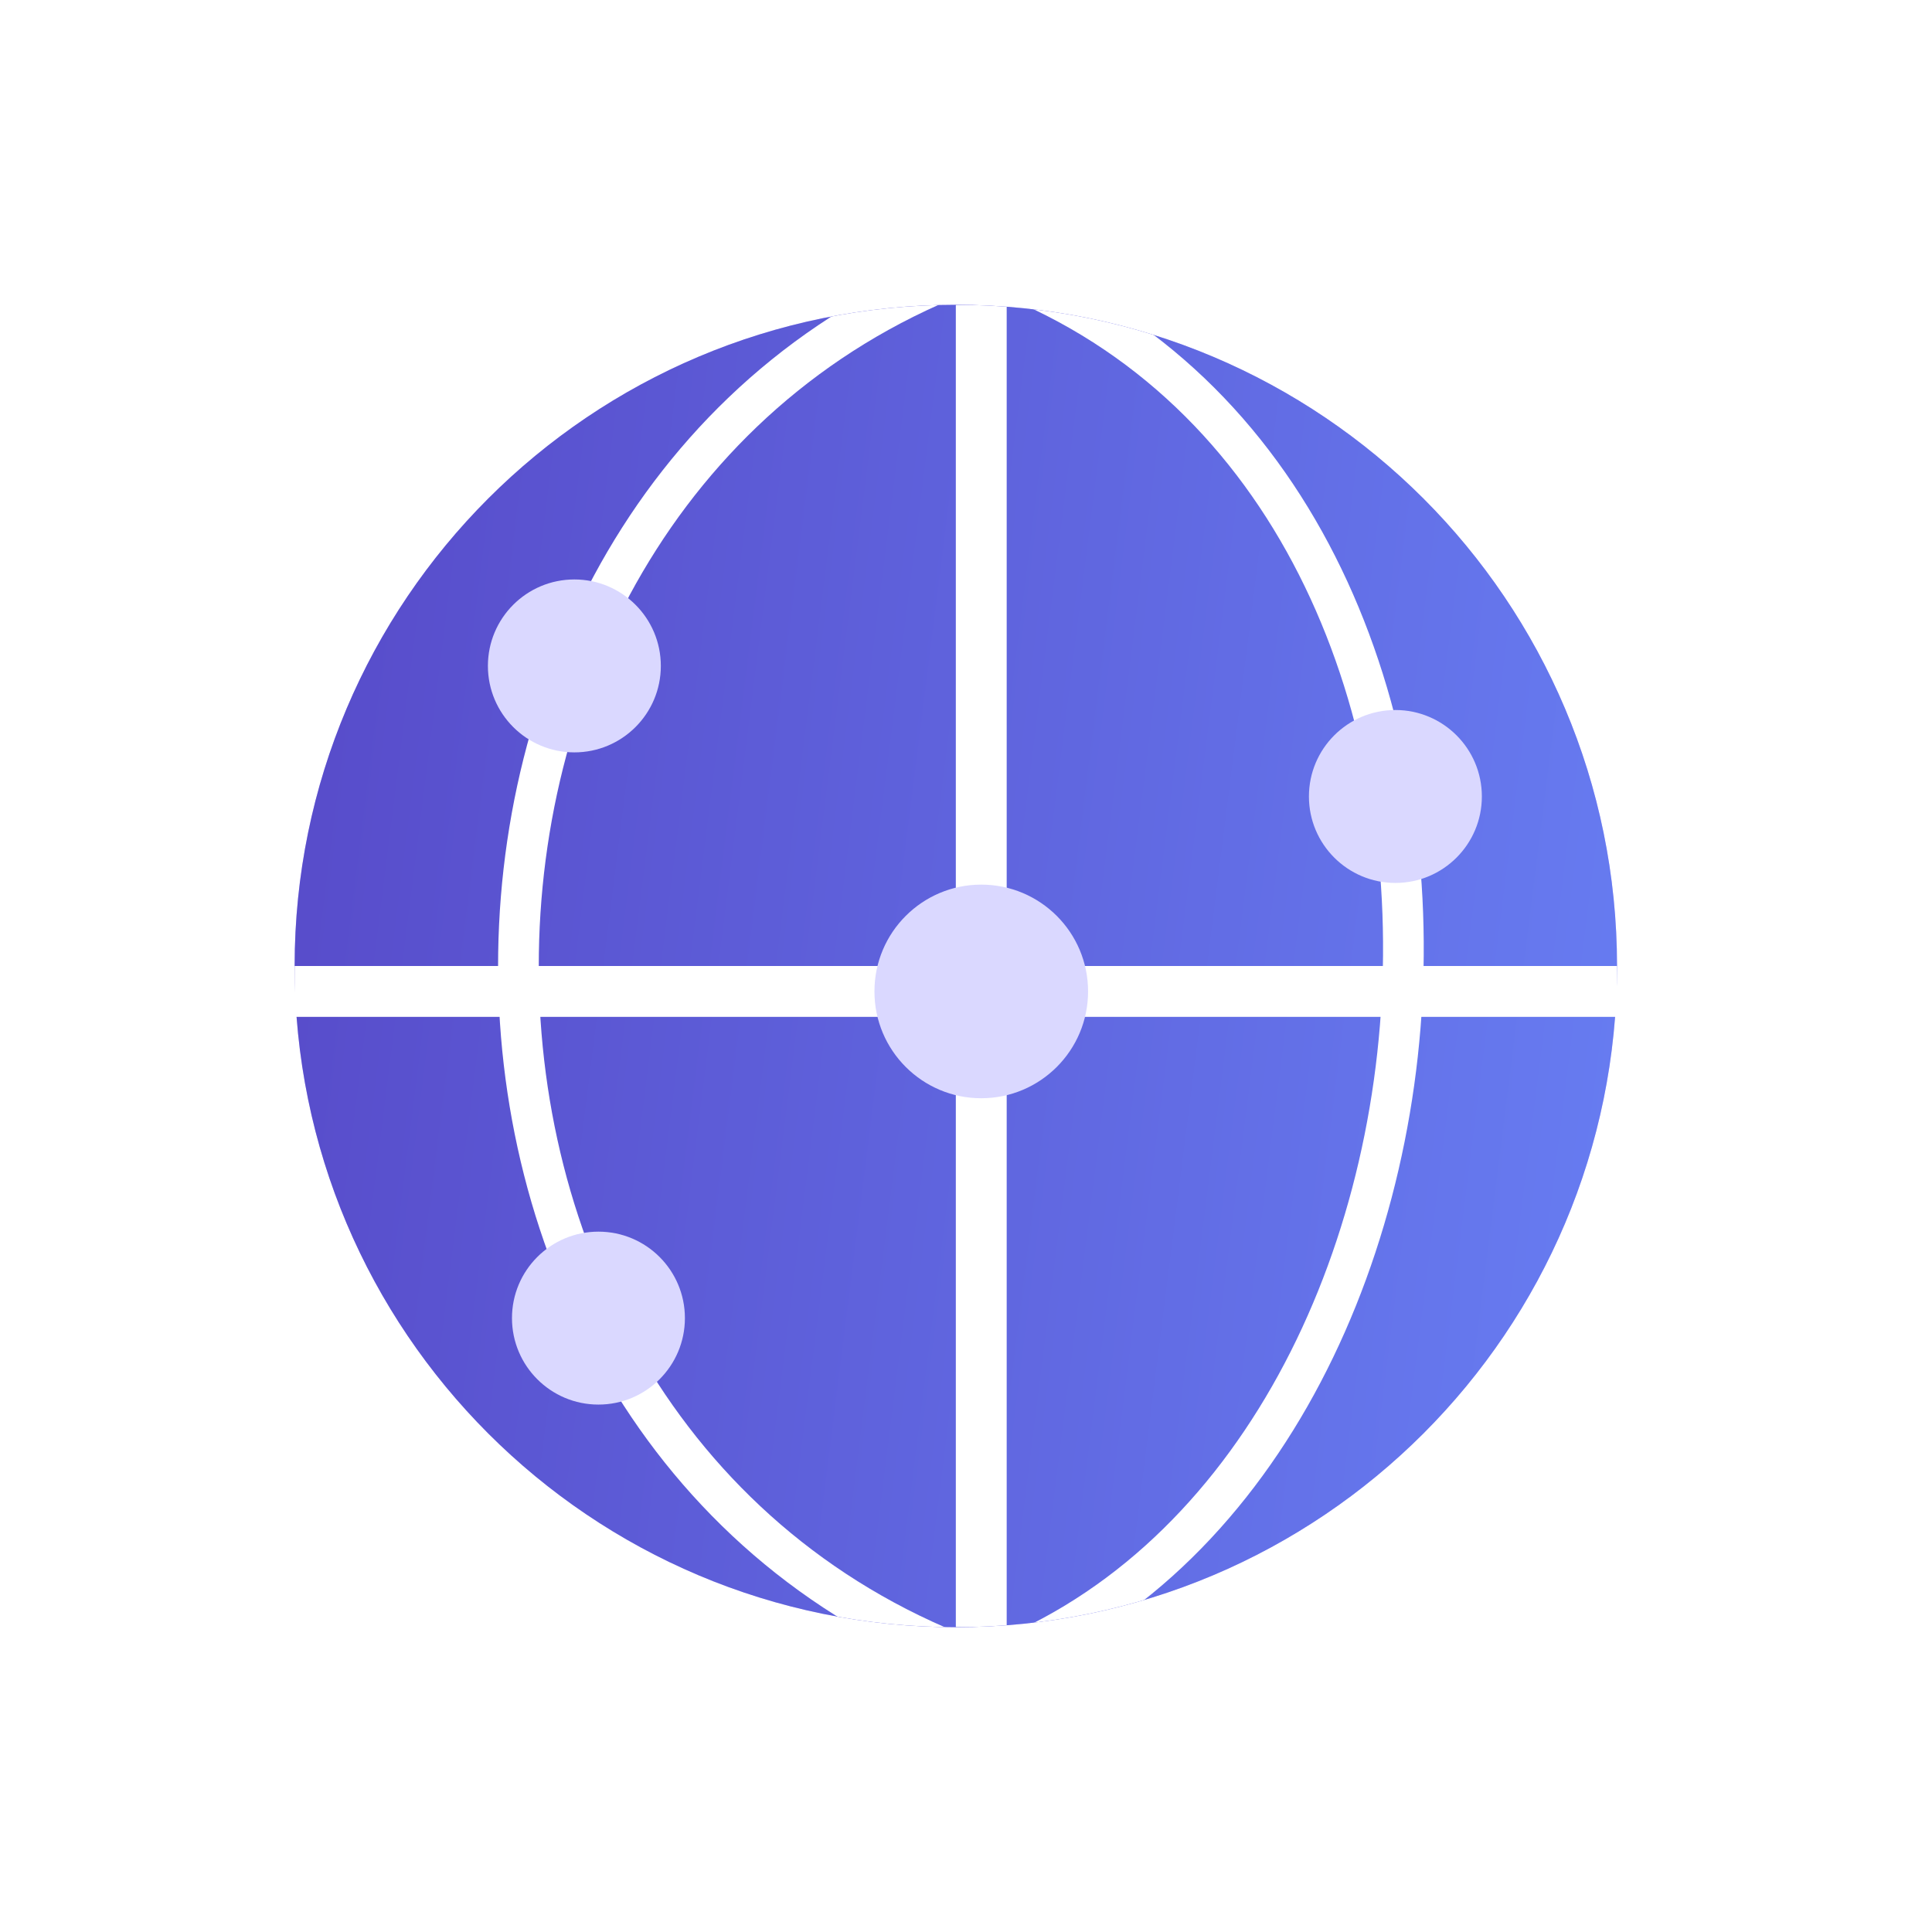
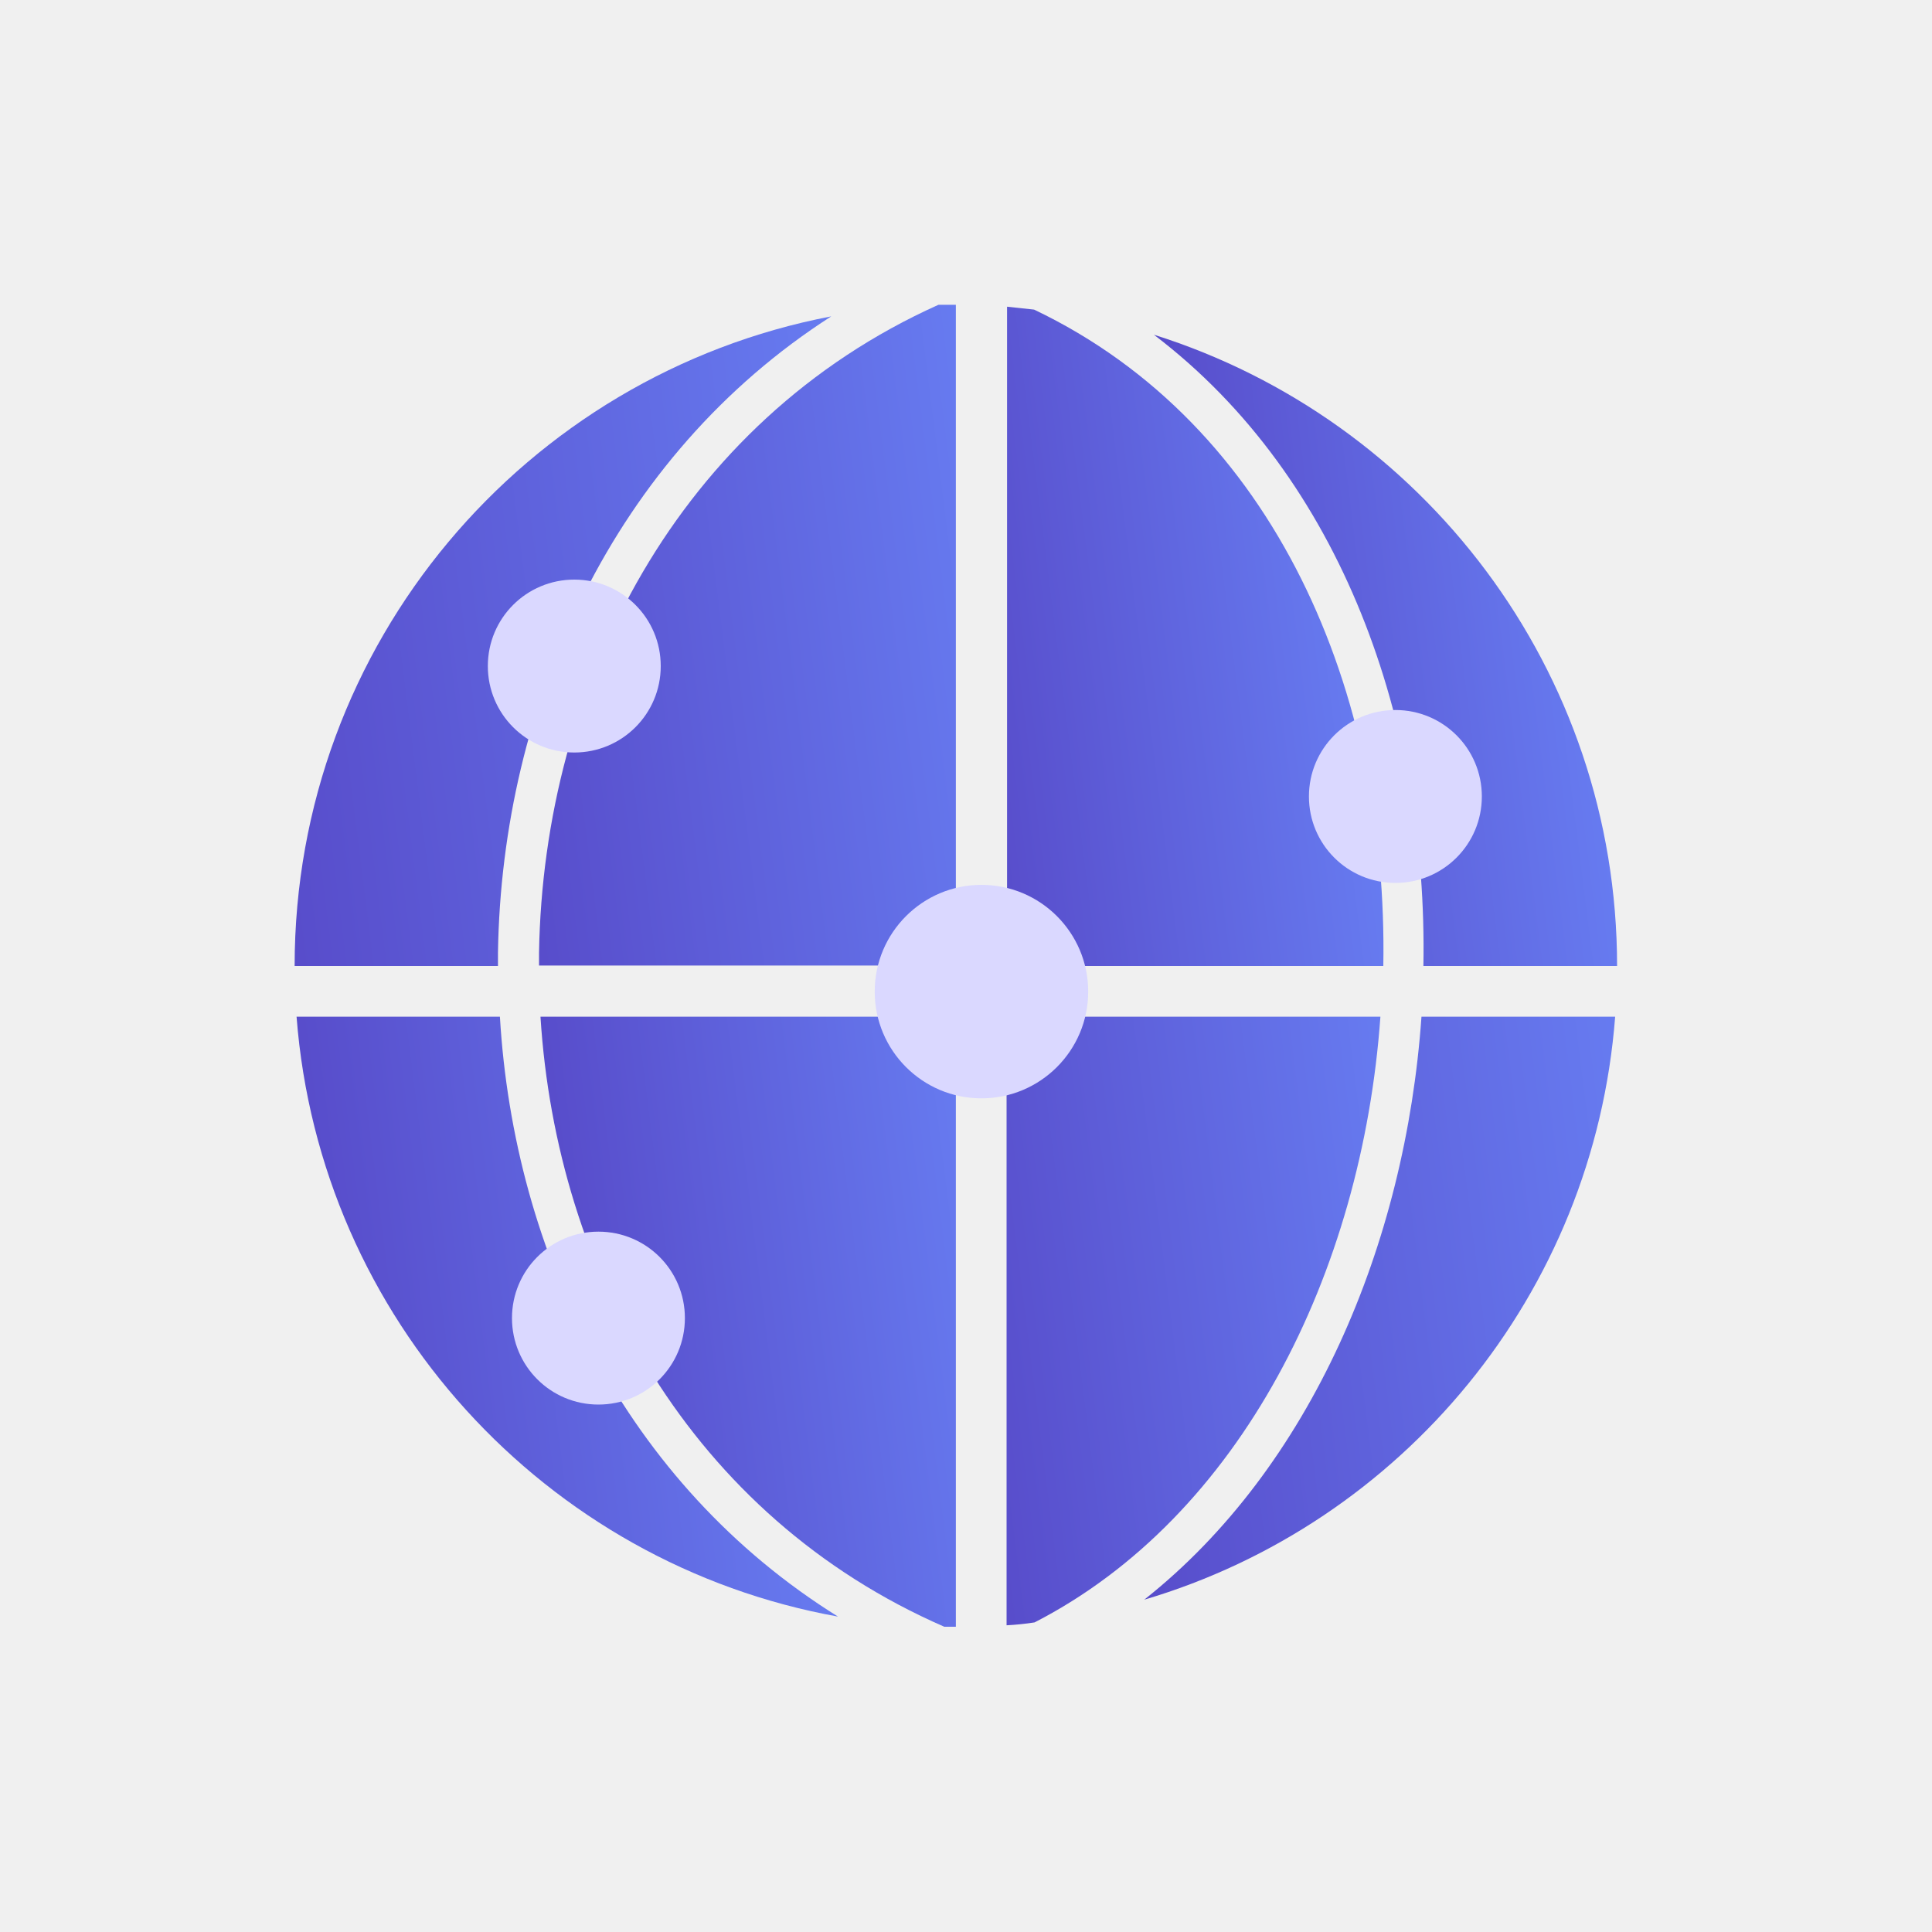
- <svg xmlns="http://www.w3.org/2000/svg" width="400" height="400" viewBox="0 0 400 400" fill="none">
-   <rect width="400" height="400" fill="white" />
-   <path d="M334.788 200C334.788 275.604 273.498 336.894 197.894 336.894C122.289 336.894 61 275.604 61 200C61 124.396 122.289 63.106 197.894 63.106C273.498 63.106 334.788 124.396 334.788 200Z" fill="#D1C5FF" />
-   <path d="M334.788 200C334.788 275.604 273.498 336.894 197.894 336.894C122.289 336.894 61 275.604 61 200C61 124.396 122.289 63.106 197.894 63.106C273.498 63.106 334.788 124.396 334.788 200Z" fill="url(#paint0_linear)" />
-   <mask id="mask0" mask-type="alpha" maskUnits="userSpaceOnUse" x="61" y="63" width="274" height="274">
-     <path d="M334.788 200C334.788 275.604 273.498 336.894 197.894 336.894C122.289 336.894 61 275.604 61 200C61 124.396 122.289 63.106 197.894 63.106C273.498 63.106 334.788 124.396 334.788 200Z" fill="#E5E5E5" />
-   </mask>
-   <g mask="url(#mask0)">
-     <path fill-rule="evenodd" clip-rule="evenodd" d="M197.894 336.894L197.894 63.106L208.424 63.106L208.424 336.894L197.894 336.894Z" fill="white" />
-     <path fill-rule="evenodd" clip-rule="evenodd" d="M103.143 197.236C104.102 135.271 137.385 73.352 202.835 50.701L205.59 58.662C144.214 79.903 112.483 138.109 111.566 197.366C110.649 256.621 140.56 315.91 201.417 339.28L198.397 347.144C133.533 322.235 102.183 259.203 103.143 197.236Z" fill="white" />
-     <path fill-rule="evenodd" clip-rule="evenodd" d="M294.721 200.918C296.153 137.337 267.755 72.336 203.45 50.69L200.762 58.674C260.3 78.715 287.682 139.286 286.299 200.728C284.913 262.272 254.71 322.416 201.712 341.352L204.546 349.285C262.086 328.726 293.292 264.396 294.721 200.918Z" fill="white" />
+ <svg xmlns="http://www.w3.org/2000/svg" version="1.1" id="Layer_1" x="0px" y="0px" viewBox="0 0 400 400" style="enable-background:new 0 0 400 400;" xml:space="preserve">
+   <style type="text/css">
+ 	.st0{display:none;fill:#D1C5FF;}
+ 	.st1{fill:url(#SVGID_1_);}
+ 	.st2{fill:url(#SVGID_2_);}
+ 	.st3{fill:url(#SVGID_3_);}
+ 	.st4{fill:url(#SVGID_4_);}
+ 	.st5{fill:url(#SVGID_5_);}
+ 	.st6{fill:url(#SVGID_6_);}
+ 	.st7{fill:url(#SVGID_7_);}
+ 	.st8{fill:url(#SVGID_8_);}
+ 	.st9{fill:#DAD8FF;}
+ </style>
+   <path class="st0" d="M334.8,200c0,75.6-61.3,136.9-136.9,136.9C122.3,336.9,61,275.6,61,200S122.3,63.1,197.9,63.1  C273.5,63.1,334.8,124.4,334.8,200z" />
+   <g>
+     <linearGradient id="SVGID_1_" gradientUnits="userSpaceOnUse" x1="105.334" y1="142.994" x2="243.839" y2="125.568">
+       <stop offset="0" style="stop-color:#584DCB" />
+       <stop offset="1" style="stop-color:#6C8CFE" />
+     </linearGradient>
+     <path class="st1" d="M197.9,63.1c-1.2,0-2.4,0-3.6,0c-53.9,24.2-81.8,78.7-82.7,134.2c0,0.9,0,1.8,0,2.6h86.3V63.1z" />
+     <linearGradient id="SVGID_2_" gradientUnits="userSpaceOnUse" x1="120.82" y1="277.999" x2="236.313" y2="263.468">
+       <stop offset="0" style="stop-color:#584DCB" />
+       <stop offset="1" style="stop-color:#6C8CFE" />
+     </linearGradient>
+     <path class="st2" d="M111.9,210.5c3.3,52.7,31.1,103.4,83.6,126.3c0.8,0,1.6,0,2.4,0V210.5H111.9z" />
+     <linearGradient id="SVGID_3_" gradientUnits="userSpaceOnUse" x1="248.414" y1="139.504" x2="356.205" y2="125.942">
+       <stop offset="0" style="stop-color:#584DCB" />
+       <stop offset="1" style="stop-color:#6C8CFE" />
+     </linearGradient>
+     <path class="st3" d="M294.7,200h40.1c0-61.3-40.3-113.2-95.9-130.7C278,99,295.6,149.9,294.7,200z" />
+     <linearGradient id="SVGID_4_" gradientUnits="userSpaceOnUse" x1="201.464" y1="274.466" x2="326.198" y2="258.772">
+       <stop offset="0" style="stop-color:#584DCB" />
+       <stop offset="1" style="stop-color:#6C8CFE" />
+     </linearGradient>
+     <path class="st4" d="M285.8,210.5h-77.4v126c1.9-0.1,3.9-0.3,5.8-0.6C256.8,314,282,263.6,285.8,210.5z" />
+     <linearGradient id="SVGID_5_" gradientUnits="userSpaceOnUse" x1="70.658" y1="278.507" x2="199.861" y2="262.251">
+       <stop offset="0" style="stop-color:#584DCB" />
+       <stop offset="1" style="stop-color:#6C8CFE" />
+     </linearGradient>
+     <path class="st5" d="M103.5,210.5H61.4c4.8,62.5,51.5,113.3,112.1,124.2C129.5,307.3,106.4,259.5,103.5,210.5z" />
+     <linearGradient id="SVGID_6_" gradientUnits="userSpaceOnUse" x1="230.883" y1="275.253" x2="381.587" y2="256.293">
+       <stop offset="0" style="stop-color:#584DCB" />
+       <stop offset="1" style="stop-color:#6C8CFE" />
+     </linearGradient>
+     <path class="st6" d="M294.3,210.5c-3.3,47.1-22.9,93.4-57.4,120.7c53.4-15.8,93.1-63.3,97.5-120.7H294.3z" />
+     <linearGradient id="SVGID_7_" gradientUnits="userSpaceOnUse" x1="201.29" y1="137.55" x2="308.17" y2="124.103">
+       <stop offset="0" style="stop-color:#584DCB" />
+       <stop offset="1" style="stop-color:#6C8CFE" />
+     </linearGradient>
+     <path class="st7" d="M214.1,64.1c-1.9-0.2-3.7-0.4-5.6-0.6V200h77.9C287.4,143.6,264.2,88,214.1,64.1z" />
+     <linearGradient id="SVGID_8_" gradientUnits="userSpaceOnUse" x1="55.009" y1="143.165" x2="226.294" y2="121.614">
+       <stop offset="0" style="stop-color:#584DCB" />
+       <stop offset="1" style="stop-color:#6C8CFE" />
+     </linearGradient>
+     <path class="st8" d="M103.1,197.2c0.8-51.4,23.8-102.7,69-131.7C108.8,77.6,61,133.2,61,200h42.1   C103.1,199.1,103.1,198.2,103.1,197.2z" />
  </g>
-   <path fill-rule="evenodd" clip-rule="evenodd" d="M61 200L334.788 200L334.788 210.53L61 210.53L61 200Z" fill="white" />
-   <path d="M225.273 205.265C225.273 217.478 215.372 227.379 203.159 227.379C190.946 227.379 181.045 217.478 181.045 205.265C181.045 193.052 190.946 183.151 203.159 183.151C215.372 183.151 225.273 193.052 225.273 205.265Z" fill="#DAD8FF" />
-   <path d="M136.818 137.871C136.818 147.758 128.803 155.773 118.917 155.773C109.03 155.773 101.015 147.758 101.015 137.871C101.015 127.985 109.03 119.97 118.917 119.97C128.803 119.97 136.818 127.985 136.818 137.871Z" fill="#DAD8FF" />
-   <path d="M306.803 164.902C306.803 174.788 298.788 182.803 288.902 182.803C279.015 182.803 271 174.788 271 164.902C271 155.015 279.015 147 288.902 147C298.788 147 306.803 155.015 306.803 164.902Z" fill="#DAD8FF" />
-   <path d="M141.803 272.902C141.803 282.788 133.788 290.803 123.902 290.803C114.015 290.803 106 282.788 106 272.902C106 263.015 114.015 255 123.902 255C133.788 255 141.803 263.015 141.803 272.902Z" fill="#DAD8FF" />
-   <defs>
-     <linearGradient id="paint0_linear" x1="83.117" y1="35.381" x2="452.256" y2="81.824" gradientUnits="userSpaceOnUse">
-       <stop stop-color="#584DCB" />
-       <stop offset="1" stop-color="#6C8CFE" />
-     </linearGradient>
-   </defs>
+   <path class="st9" d="M225.3,205.3c0,12.2-9.9,22.1-22.1,22.1s-22.1-9.9-22.1-22.1s9.9-22.1,22.1-22.1S225.3,193.1,225.3,205.3z" />
+   <path class="st9" d="M136.8,137.9c0,9.9-8,17.9-17.9,17.9c-9.9,0-17.9-8-17.9-17.9c0-9.9,8-17.9,17.9-17.9  C128.8,120,136.8,128,136.8,137.9z" />
+   <path class="st9" d="M306.8,164.9c0,9.9-8,17.9-17.9,17.9c-9.9,0-17.9-8-17.9-17.9c0-9.9,8-17.9,17.9-17.9  C298.8,147,306.8,155,306.8,164.9z" />
+   <path class="st9" d="M141.8,272.9c0,9.9-8,17.9-17.9,17.9c-9.9,0-17.9-8-17.9-17.9c0-9.9,8-17.9,17.9-17.9  C133.8,255,141.8,263,141.8,272.9z" />
</svg>
